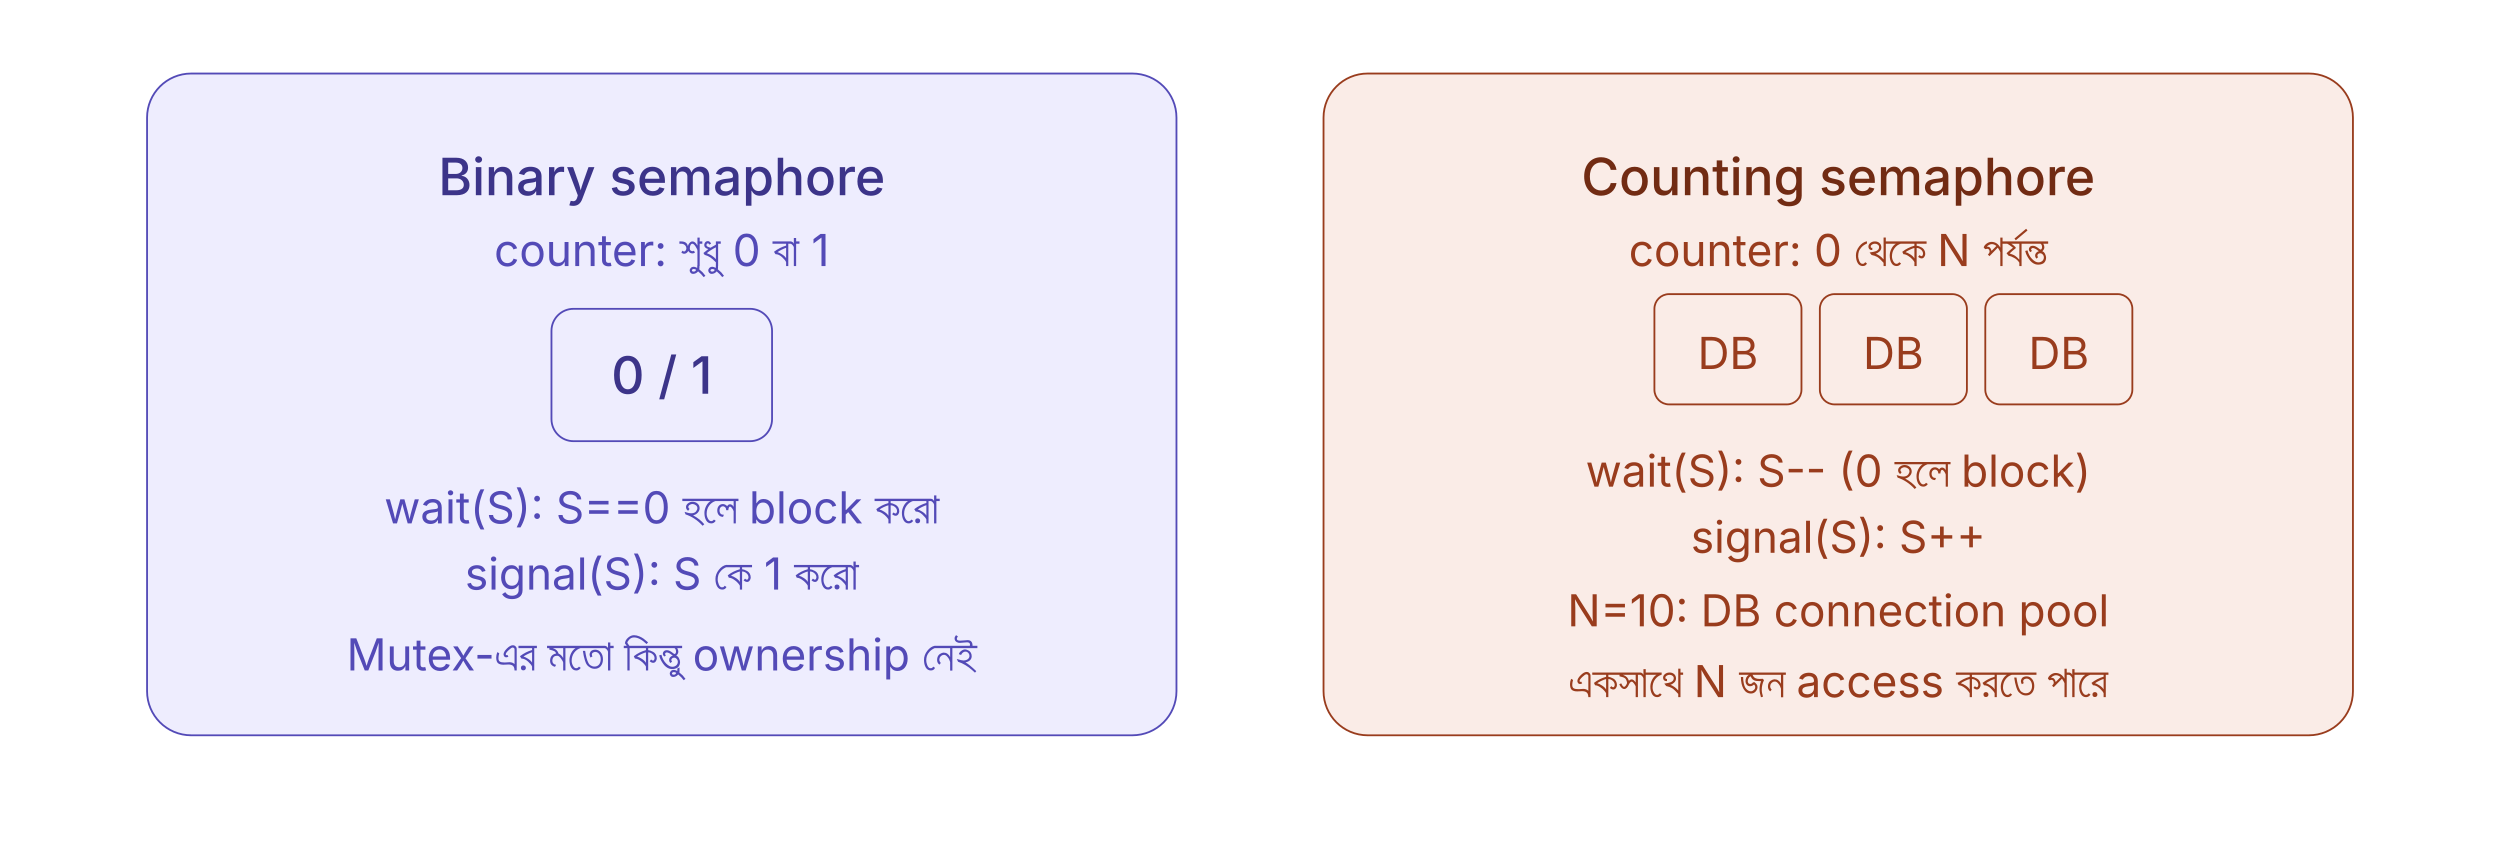
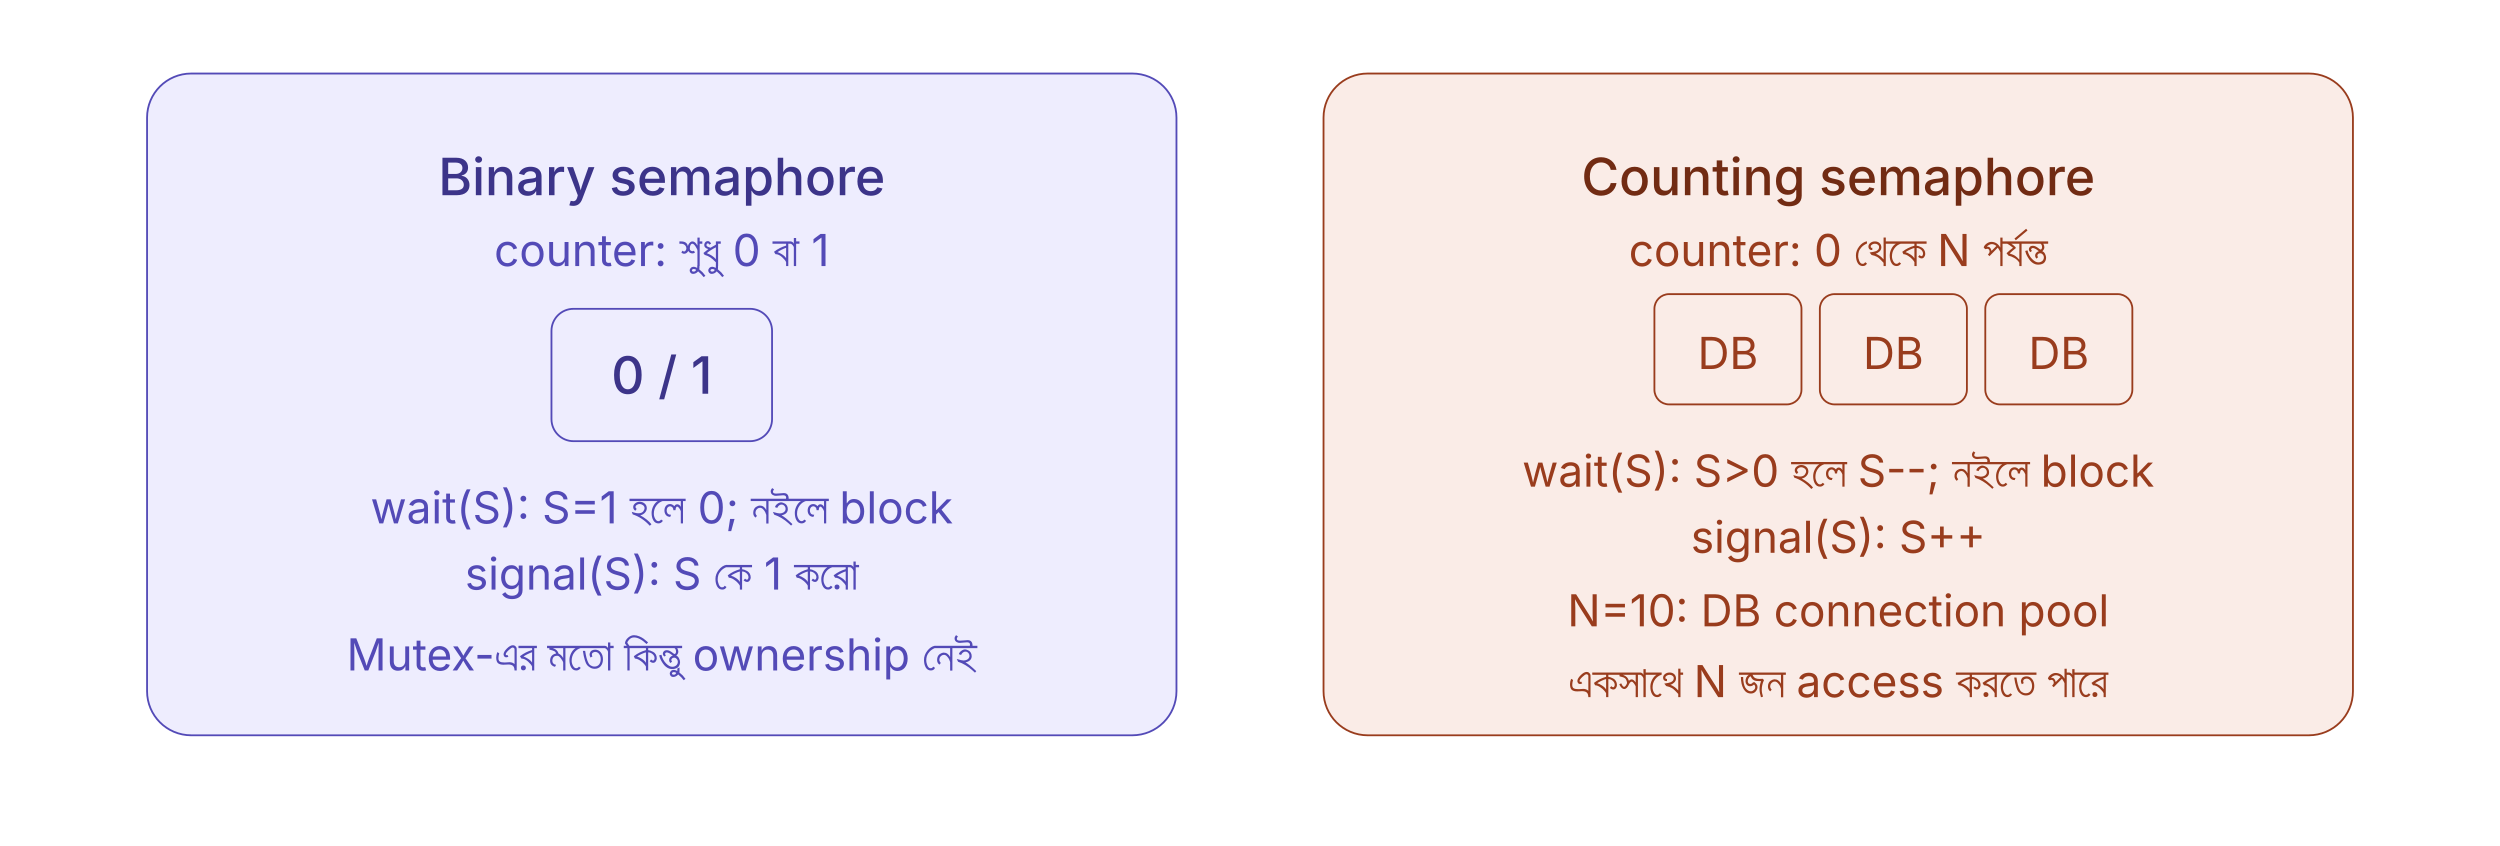
<svg xmlns="http://www.w3.org/2000/svg" width="100%" viewBox="0 0 680 230" role="img" style="">
  <defs>
    <marker id="arrow" viewBox="0 0 10 10" refX="8" refY="5" markerWidth="6" markerHeight="6" orient="auto-start-reverse">
      <path d="M2 1L8 5L2 9" fill="none" stroke="context-stroke" stroke-width="1.5" stroke-linecap="round" stroke-linejoin="round" />
    </marker>
  </defs>
  <g style="fill:rgb(0, 0, 0);stroke:none;color:rgb(11, 11, 11);stroke-width:1px;stroke-linecap:butt;stroke-linejoin:miter;opacity:1;font-family:&quot;Anthropic Sans&quot;, -apple-system, BlinkMacSystemFont, &quot;Segoe UI&quot;, sans-serif;font-size:16px;font-weight:400;text-anchor:start;dominant-baseline:auto">
    <rect x="40" y="20" width="280" height="180" rx="12" stroke-width="0.5" style="fill:rgb(238, 237, 254);stroke:rgb(83, 74, 183);color:rgb(11, 11, 11);stroke-width:0.5px;stroke-linecap:butt;stroke-linejoin:miter;opacity:1;font-family:&quot;Anthropic Sans&quot;, -apple-system, BlinkMacSystemFont, &quot;Segoe UI&quot;, sans-serif;font-size:16px;font-weight:400;text-anchor:start;dominant-baseline:auto" />
    <text x="180" y="48" text-anchor="middle" dominant-baseline="central" style="fill:rgb(60, 52, 137);stroke:none;color:rgb(11, 11, 11);stroke-width:1px;stroke-linecap:butt;stroke-linejoin:miter;opacity:1;font-family:&quot;Anthropic Sans&quot;, -apple-system, BlinkMacSystemFont, &quot;Segoe UI&quot;, sans-serif;font-size:14px;font-weight:500;text-anchor:middle;dominant-baseline:central">Binary semaphore</text>
    <text x="180" y="68" text-anchor="middle" dominant-baseline="central" style="fill:rgb(83, 74, 183);stroke:none;color:rgb(11, 11, 11);stroke-width:1px;stroke-linecap:butt;stroke-linejoin:miter;opacity:1;font-family:&quot;Anthropic Sans&quot;, -apple-system, BlinkMacSystemFont, &quot;Segoe UI&quot;, sans-serif;font-size:12px;font-weight:400;text-anchor:middle;dominant-baseline:central">counter: শুধু 0 বা 1</text>
    <rect x="150" y="84" width="60" height="36" rx="6" stroke-width="0.5" style="fill:rgb(238, 237, 254);stroke:rgb(83, 74, 183);color:rgb(11, 11, 11);stroke-width:0.5px;stroke-linecap:butt;stroke-linejoin:miter;opacity:1;font-family:&quot;Anthropic Sans&quot;, -apple-system, BlinkMacSystemFont, &quot;Segoe UI&quot;, sans-serif;font-size:16px;font-weight:400;text-anchor:start;dominant-baseline:auto" />
    <text x="180" y="102" text-anchor="middle" dominant-baseline="central" style="fill:rgb(60, 52, 137);stroke:none;color:rgb(11, 11, 11);stroke-width:1px;stroke-linecap:butt;stroke-linejoin:miter;opacity:1;font-family:&quot;Anthropic Sans&quot;, -apple-system, BlinkMacSystemFont, &quot;Segoe UI&quot;, sans-serif;font-size:14px;font-weight:500;text-anchor:middle;dominant-baseline:central">0 / 1</text>
-     <text x="180" y="138" text-anchor="middle" dominant-baseline="central" style="fill:rgb(83, 74, 183);stroke:none;color:rgb(11, 11, 11);stroke-width:1px;stroke-linecap:butt;stroke-linejoin:miter;opacity:1;font-family:&quot;Anthropic Sans&quot;, -apple-system, BlinkMacSystemFont, &quot;Segoe UI&quot;, sans-serif;font-size:12px;font-weight:400;text-anchor:middle;dominant-baseline:central">wait(S): S==0 হলে block করো</text>
+     <text x="180" y="138" text-anchor="middle" dominant-baseline="central" style="fill:rgb(83, 74, 183);stroke:none;color:rgb(11, 11, 11);stroke-width:1px;stroke-linecap:butt;stroke-linejoin:miter;opacity:1;font-family:&quot;Anthropic Sans&quot;, -apple-system, BlinkMacSystemFont, &quot;Segoe UI&quot;, sans-serif;font-size:12px;font-weight:400;text-anchor:middle;dominant-baseline:central">wait(S): S=1 হলে 0; নইলে block</text>
    <text x="180" y="156" text-anchor="middle" dominant-baseline="central" style="fill:rgb(83, 74, 183);stroke:none;color:rgb(11, 11, 11);stroke-width:1px;stroke-linecap:butt;stroke-linejoin:miter;opacity:1;font-family:&quot;Anthropic Sans&quot;, -apple-system, BlinkMacSystemFont, &quot;Segoe UI&quot;, sans-serif;font-size:12px;font-weight:400;text-anchor:middle;dominant-baseline:central">signal(S): S কে 1 করো</text>
    <text x="180" y="178" text-anchor="middle" dominant-baseline="central" style="fill:rgb(83, 74, 183);stroke:none;color:rgb(11, 11, 11);stroke-width:1px;stroke-linecap:butt;stroke-linejoin:miter;opacity:1;font-family:&quot;Anthropic Sans&quot;, -apple-system, BlinkMacSystemFont, &quot;Segoe UI&quot;, sans-serif;font-size:12px;font-weight:400;text-anchor:middle;dominant-baseline:central">Mutex-এর মতো কিন্তু ownership নেই</text>
  </g>
  <g style="fill:rgb(0, 0, 0);stroke:none;color:rgb(11, 11, 11);stroke-width:1px;stroke-linecap:butt;stroke-linejoin:miter;opacity:1;font-family:&quot;Anthropic Sans&quot;, -apple-system, BlinkMacSystemFont, &quot;Segoe UI&quot;, sans-serif;font-size:16px;font-weight:400;text-anchor:start;dominant-baseline:auto">
    <rect x="360" y="20" width="280" height="180" rx="12" stroke-width="0.5" style="fill:rgb(250, 236, 231);stroke:rgb(153, 60, 29);color:rgb(11, 11, 11);stroke-width:0.5px;stroke-linecap:butt;stroke-linejoin:miter;opacity:1;font-family:&quot;Anthropic Sans&quot;, -apple-system, BlinkMacSystemFont, &quot;Segoe UI&quot;, sans-serif;font-size:16px;font-weight:400;text-anchor:start;dominant-baseline:auto" />
    <text x="500" y="48" text-anchor="middle" dominant-baseline="central" style="fill:rgb(113, 43, 19);stroke:none;color:rgb(11, 11, 11);stroke-width:1px;stroke-linecap:butt;stroke-linejoin:miter;opacity:1;font-family:&quot;Anthropic Sans&quot;, -apple-system, BlinkMacSystemFont, &quot;Segoe UI&quot;, sans-serif;font-size:14px;font-weight:500;text-anchor:middle;dominant-baseline:central">Counting semaphore</text>
    <text x="500" y="68" text-anchor="middle" dominant-baseline="central" style="fill:rgb(153, 60, 29);stroke:none;color:rgb(11, 11, 11);stroke-width:1px;stroke-linecap:butt;stroke-linejoin:miter;opacity:1;font-family:&quot;Anthropic Sans&quot;, -apple-system, BlinkMacSystemFont, &quot;Segoe UI&quot;, sans-serif;font-size:12px;font-weight:400;text-anchor:middle;dominant-baseline:central">counter: 0 থেকে N পর্যন্ত</text>
    <rect x="450" y="80" width="40" height="30" rx="4" stroke-width="0.5" style="fill:rgb(250, 236, 231);stroke:rgb(153, 60, 29);color:rgb(11, 11, 11);stroke-width:0.5px;stroke-linecap:butt;stroke-linejoin:miter;opacity:1;font-family:&quot;Anthropic Sans&quot;, -apple-system, BlinkMacSystemFont, &quot;Segoe UI&quot;, sans-serif;font-size:16px;font-weight:400;text-anchor:start;dominant-baseline:auto" />
    <rect x="495" y="80" width="40" height="30" rx="4" stroke-width="0.5" style="fill:rgb(250, 236, 231);stroke:rgb(153, 60, 29);color:rgb(11, 11, 11);stroke-width:0.5px;stroke-linecap:butt;stroke-linejoin:miter;opacity:1;font-family:&quot;Anthropic Sans&quot;, -apple-system, BlinkMacSystemFont, &quot;Segoe UI&quot;, sans-serif;font-size:16px;font-weight:400;text-anchor:start;dominant-baseline:auto" />
    <rect x="540" y="80" width="40" height="30" rx="4" stroke-width="0.5" style="fill:rgb(250, 236, 231);stroke:rgb(153, 60, 29);color:rgb(11, 11, 11);stroke-width:0.5px;stroke-linecap:butt;stroke-linejoin:miter;opacity:1;font-family:&quot;Anthropic Sans&quot;, -apple-system, BlinkMacSystemFont, &quot;Segoe UI&quot;, sans-serif;font-size:16px;font-weight:400;text-anchor:start;dominant-baseline:auto" />
    <text x="470" y="96" text-anchor="middle" dominant-baseline="central" style="fill:rgb(153, 60, 29);stroke:none;color:rgb(11, 11, 11);stroke-width:1px;stroke-linecap:butt;stroke-linejoin:miter;opacity:1;font-family:&quot;Anthropic Sans&quot;, -apple-system, BlinkMacSystemFont, &quot;Segoe UI&quot;, sans-serif;font-size:12px;font-weight:400;text-anchor:middle;dominant-baseline:central">DB</text>
    <text x="515" y="96" text-anchor="middle" dominant-baseline="central" style="fill:rgb(153, 60, 29);stroke:none;color:rgb(11, 11, 11);stroke-width:1px;stroke-linecap:butt;stroke-linejoin:miter;opacity:1;font-family:&quot;Anthropic Sans&quot;, -apple-system, BlinkMacSystemFont, &quot;Segoe UI&quot;, sans-serif;font-size:12px;font-weight:400;text-anchor:middle;dominant-baseline:central">DB</text>
    <text x="560" y="96" text-anchor="middle" dominant-baseline="central" style="fill:rgb(153, 60, 29);stroke:none;color:rgb(11, 11, 11);stroke-width:1px;stroke-linecap:butt;stroke-linejoin:miter;opacity:1;font-family:&quot;Anthropic Sans&quot;, -apple-system, BlinkMacSystemFont, &quot;Segoe UI&quot;, sans-serif;font-size:12px;font-weight:400;text-anchor:middle;dominant-baseline:central">DB</text>
-     <text x="500" y="128" text-anchor="middle" dominant-baseline="central" style="fill:rgb(153, 60, 29);stroke:none;color:rgb(11, 11, 11);stroke-width:1px;stroke-linecap:butt;stroke-linejoin:miter;opacity:1;font-family:&quot;Anthropic Sans&quot;, -apple-system, BlinkMacSystemFont, &quot;Segoe UI&quot;, sans-serif;font-size:12px;font-weight:400;text-anchor:middle;dominant-baseline:central">wait(S): S-- (0 হলে block)</text>
+     <text x="500" y="128" text-anchor="middle" dominant-baseline="central" style="fill:rgb(153, 60, 29);stroke:none;color:rgb(11, 11, 11);stroke-width:1px;stroke-linecap:butt;stroke-linejoin:miter;opacity:1;font-family:&quot;Anthropic Sans&quot;, -apple-system, BlinkMacSystemFont, &quot;Segoe UI&quot;, sans-serif;font-size:12px;font-weight:400;text-anchor:middle;dominant-baseline:central">wait(S): S&gt;0 হলে S--; নইলে block</text>
    <text x="500" y="146" text-anchor="middle" dominant-baseline="central" style="fill:rgb(153, 60, 29);stroke:none;color:rgb(11, 11, 11);stroke-width:1px;stroke-linecap:butt;stroke-linejoin:miter;opacity:1;font-family:&quot;Anthropic Sans&quot;, -apple-system, BlinkMacSystemFont, &quot;Segoe UI&quot;, sans-serif;font-size:12px;font-weight:400;text-anchor:middle;dominant-baseline:central">signal(S): S++</text>
    <text x="500" y="166" text-anchor="middle" dominant-baseline="central" style="fill:rgb(153, 60, 29);stroke:none;color:rgb(11, 11, 11);stroke-width:1px;stroke-linecap:butt;stroke-linejoin:miter;opacity:1;font-family:&quot;Anthropic Sans&quot;, -apple-system, BlinkMacSystemFont, &quot;Segoe UI&quot;, sans-serif;font-size:12px;font-weight:400;text-anchor:middle;dominant-baseline:central">N=10: DB connection pool</text>
    <text x="500" y="184" text-anchor="middle" dominant-baseline="central" style="fill:rgb(153, 60, 29);stroke:none;color:rgb(11, 11, 11);stroke-width:1px;stroke-linecap:butt;stroke-linejoin:miter;opacity:1;font-family:&quot;Anthropic Sans&quot;, -apple-system, BlinkMacSystemFont, &quot;Segoe UI&quot;, sans-serif;font-size:12px;font-weight:400;text-anchor:middle;dominant-baseline:central">একসাথে N জন access করতে পারে</text>
  </g>
</svg>
